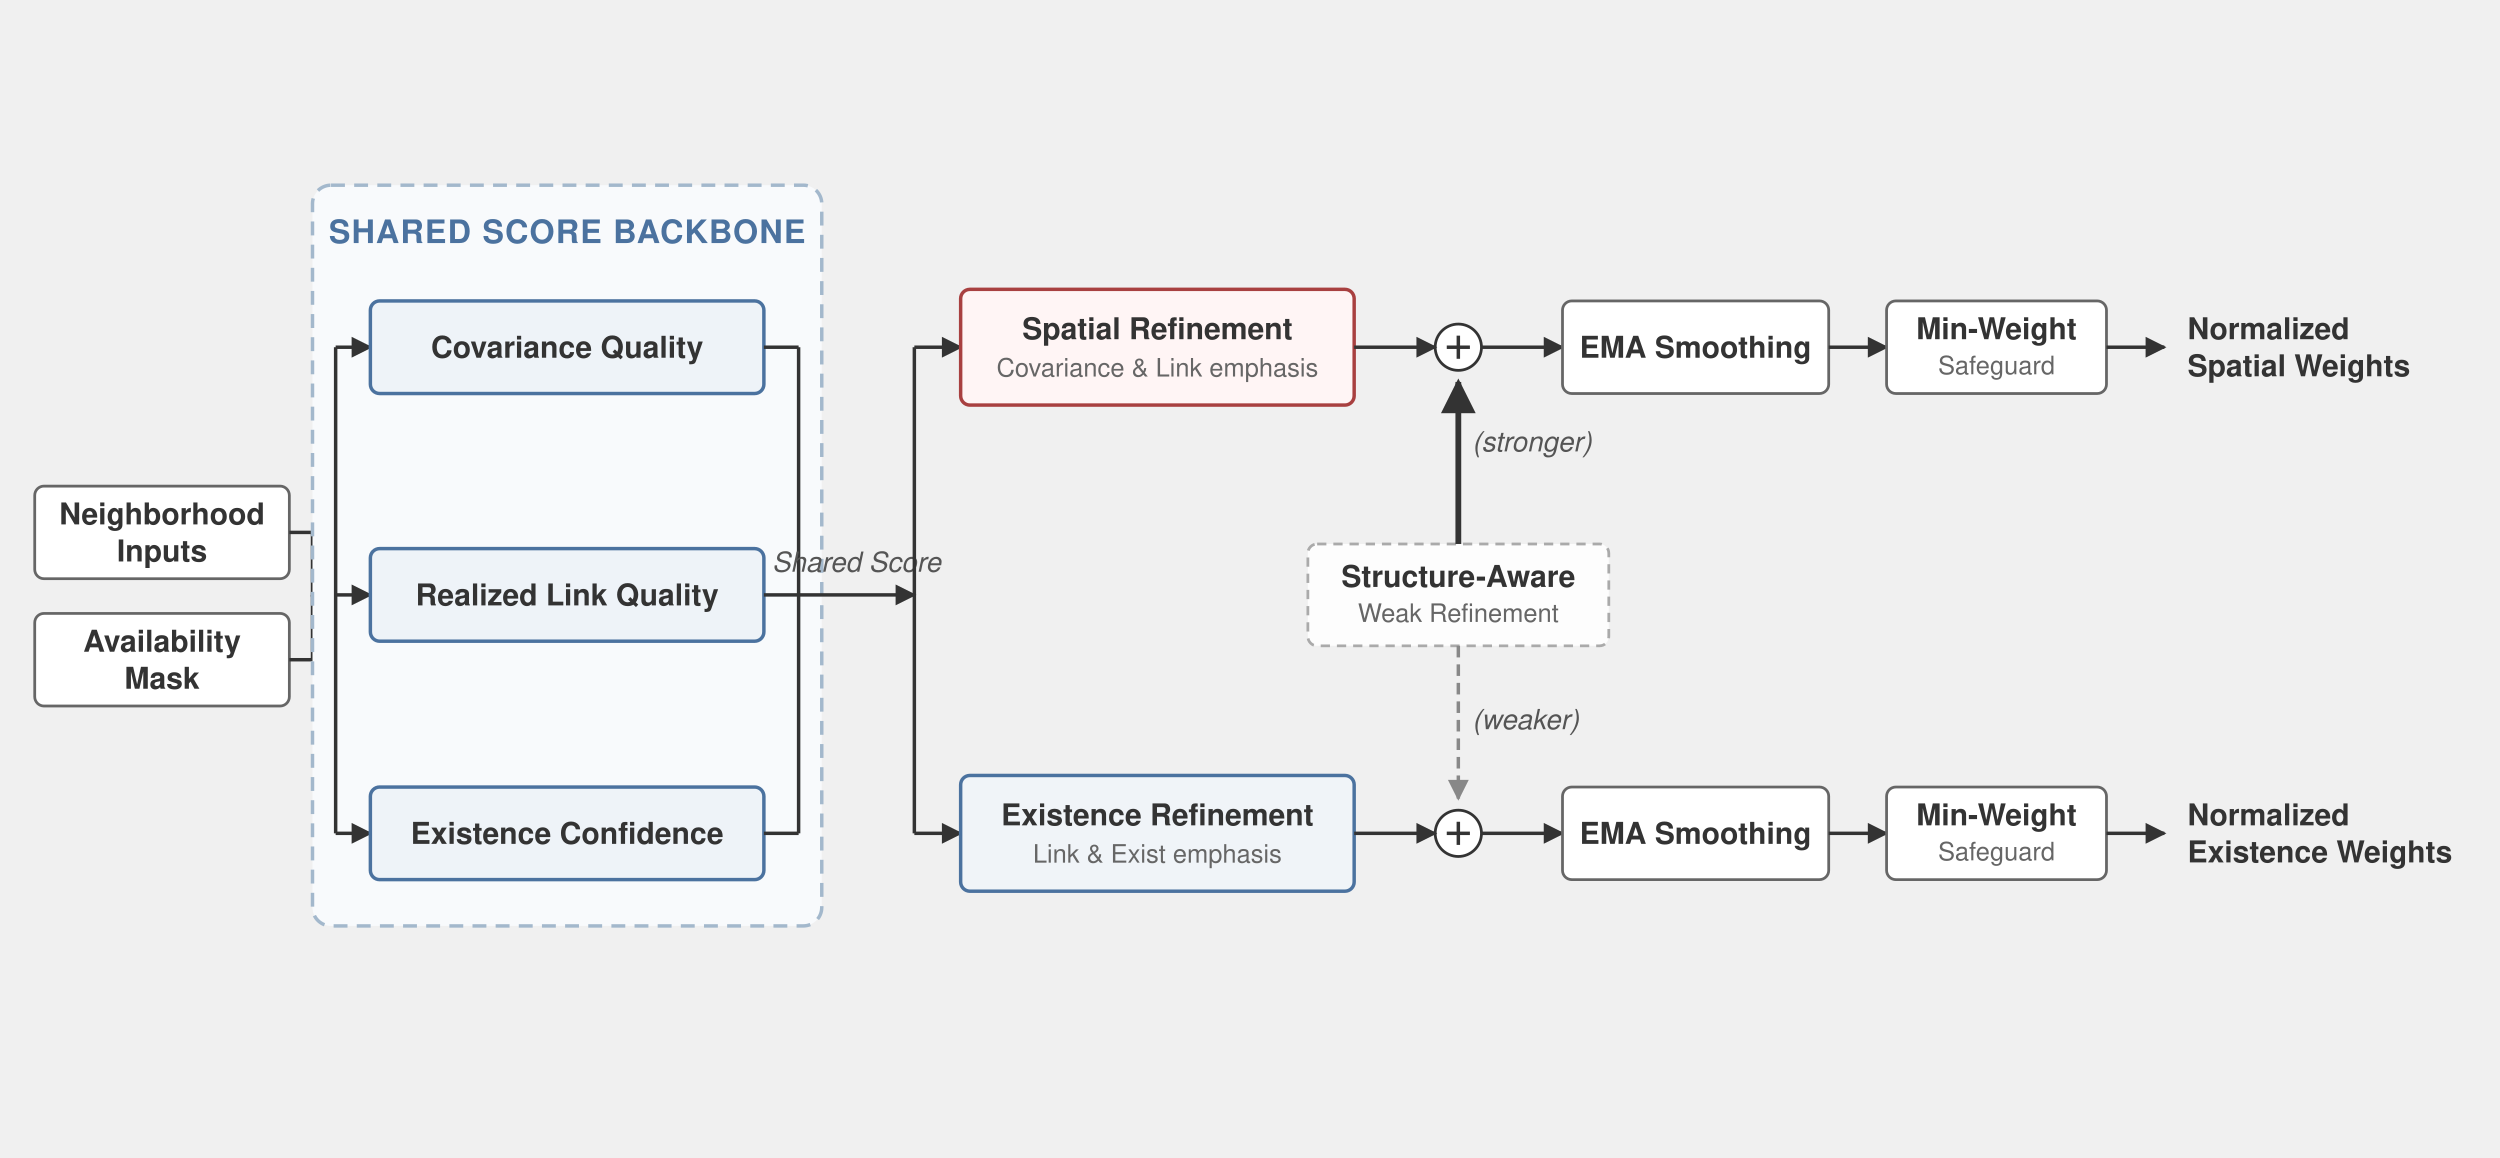
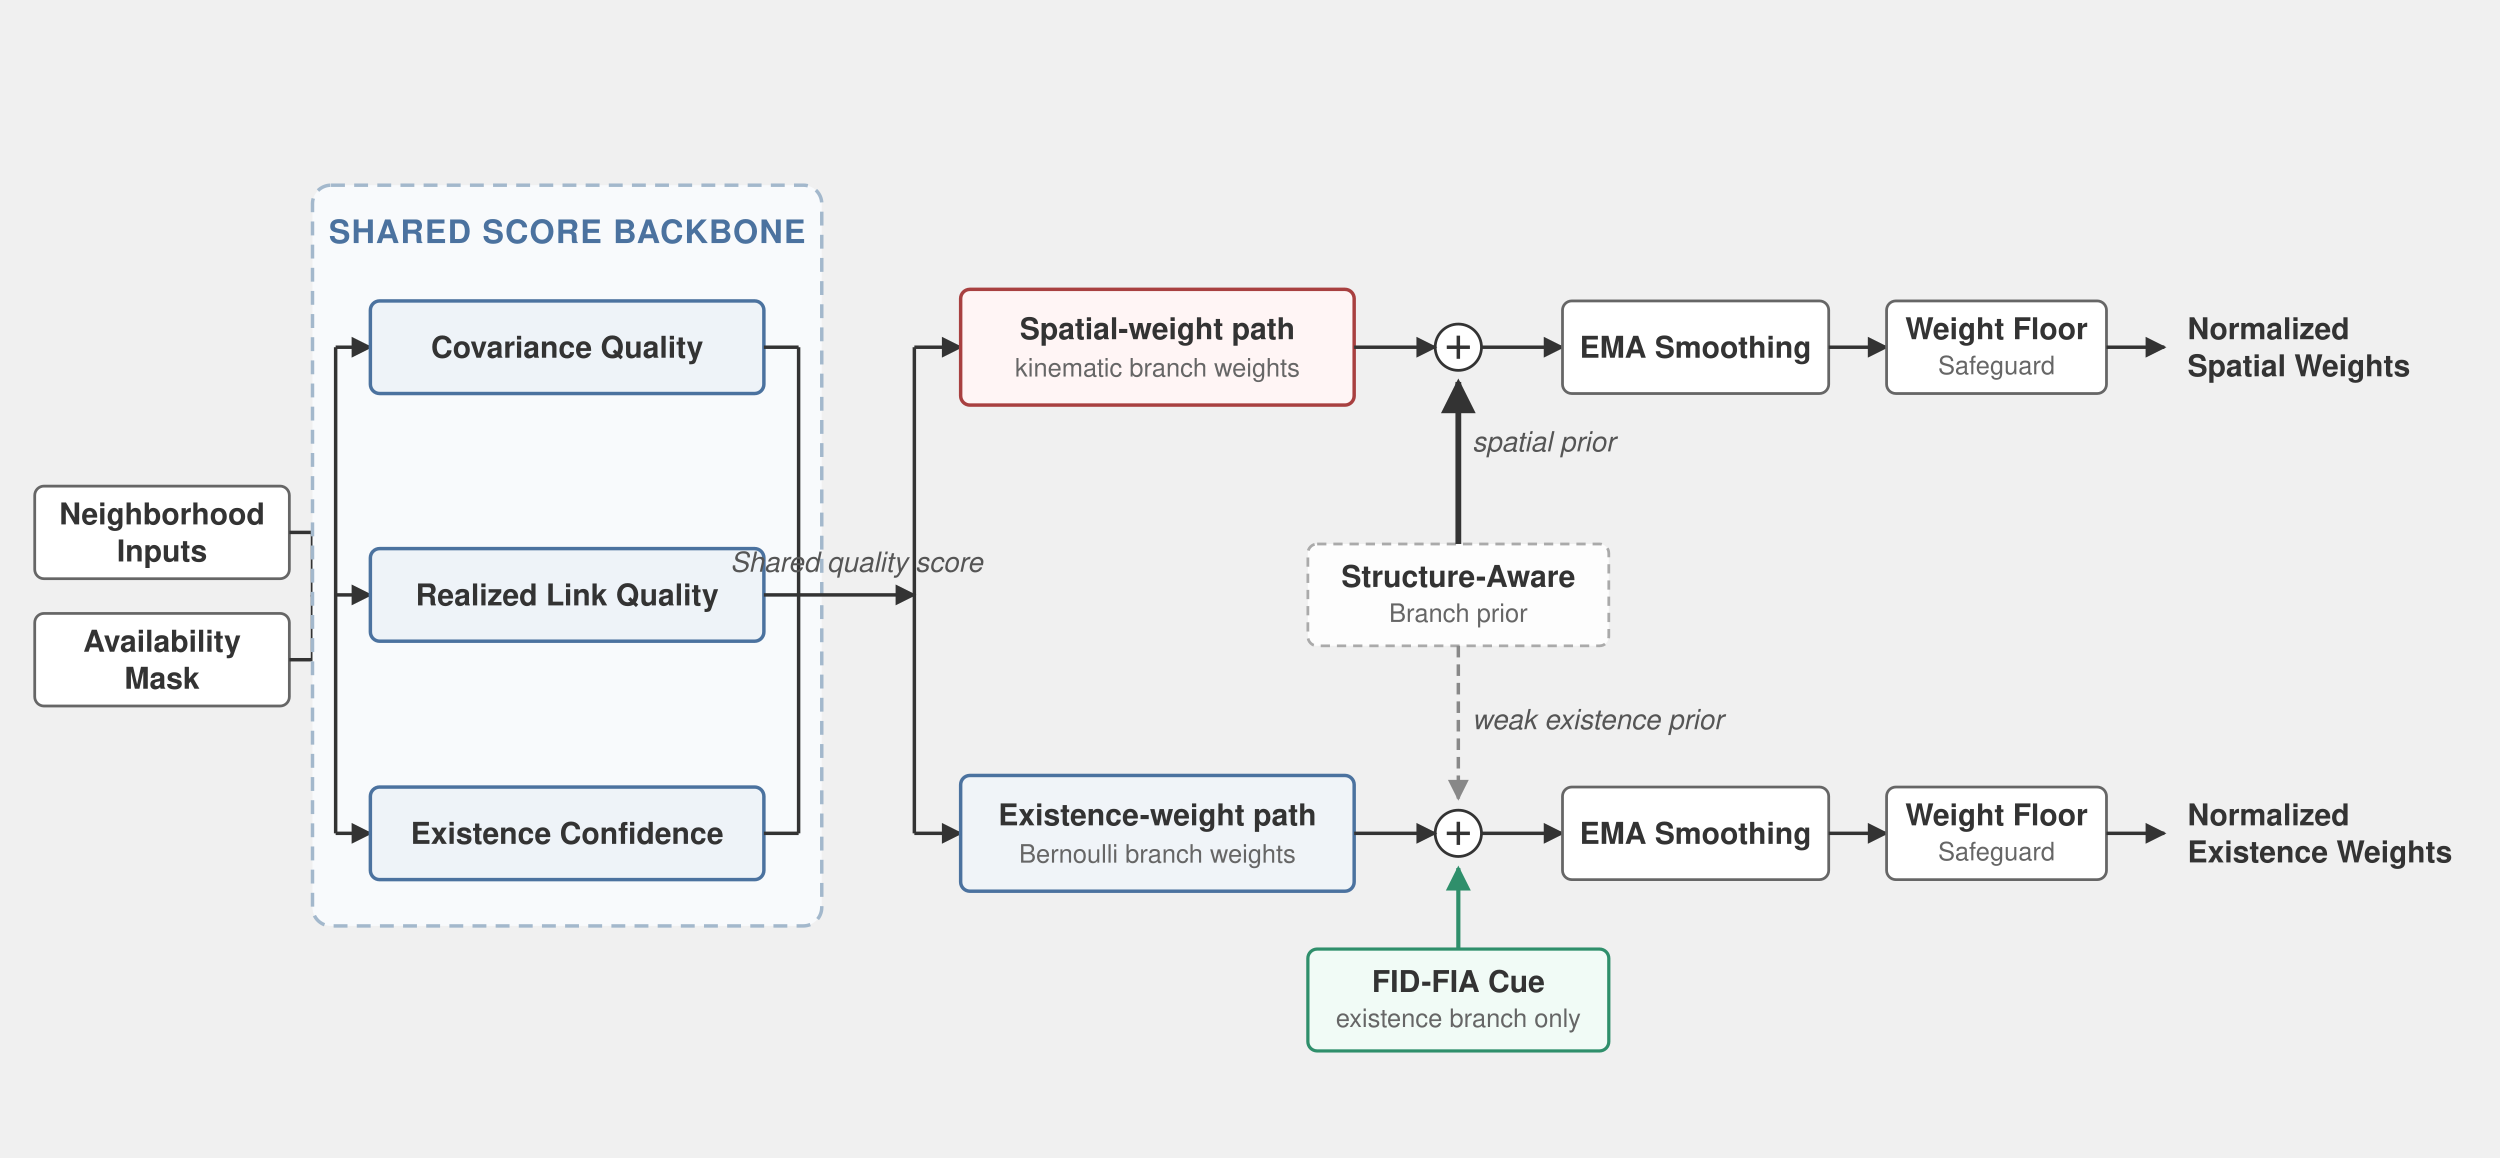
<svg xmlns="http://www.w3.org/2000/svg" viewBox="0 0 1080 500" width="100%" height="100%" style="background-color: #ffffff; font-family: 'Helvetica Neue', Helvetica, Arial, sans-serif;">
  <defs>
    <marker id="arrow" viewBox="0 0 10 10" refX="9" refY="5" markerWidth="6" markerHeight="6" orient="auto">
      <path d="M 0 0 L 10 5 L 0 10 z" fill="#333333" />
    </marker>
    <marker id="arrow-dashed" viewBox="0 0 10 10" refX="9" refY="5" markerWidth="6" markerHeight="6" orient="auto">
      <path d="M 0 0 L 10 5 L 0 10 z" fill="#888888" />
+     </marker>
+     <marker id="arrow-fid" viewBox="0 0 10 10" refX="9" refY="5" markerWidth="6" markerHeight="6" orient="auto">
+       <path d="M 0 0 L 10 5 L 0 10 z" fill="#2f8f6b" />
    </marker>
  </defs>
  <style>
    /* Box Styles */
    .box-input { fill: #ffffff; stroke: #666666; stroke-width: 1.2; }
    .box-backbone-bg { fill: #f8fafc; stroke: #a3b8cc; stroke-width: 1.5; stroke-dasharray: 6,4; }
    .box-core { fill: #eef3f8; stroke: #4b729f; stroke-width: 1.5; }
    .box-spat { fill: #fff5f5; stroke: #a84040; stroke-width: 1.5; }
    .box-exist { fill: #f0f4f8; stroke: #4b729f; stroke-width: 1.5; }
    .box-weak { fill: #fdfdfd; stroke: #aaaaaa; stroke-width: 1.2; stroke-dasharray: 4,3; }
+     .box-fid { fill: #f1fbf6; stroke: #2f8f6b; stroke-width: 1.4; }
    .box-post { fill: #ffffff; stroke: #666666; stroke-width: 1.2; }
    
    /* Line Styles */
    .line-solid { stroke: #333333; stroke-width: 1.5; fill: none; }
    .line-strong { stroke: #333333; stroke-width: 2.5; fill: none; }
    .line-weak { stroke: #888888; stroke-width: 1.5; stroke-dasharray: 5,3; fill: none; }
+     .line-fid { stroke: #2f8f6b; stroke-width: 1.8; fill: none; }
    
    /* Typography */
    .txt-title { font-size: 14px; font-weight: bold; fill: #4b729f; letter-spacing: 0.5px; }
    .txt-main { font-size: 13px; font-weight: bold; fill: #333333; text-anchor: middle; dominant-baseline: middle; }
    .txt-sub { font-size: 11px; font-weight: normal; fill: #666666; text-anchor: middle; dominant-baseline: middle; }
    .txt-label { font-size: 12px; font-style: italic; fill: #555555; }
    .txt-output { font-size: 13px; font-weight: bold; fill: #333333; text-anchor: start; dominant-baseline: middle; }
    
    /* Mixer Nodes */
    .mixer-circle { fill: #ffffff; stroke: #333333; stroke-width: 1.2; }
  </style>
  <rect x="15" y="210" width="110" height="40" rx="4" class="box-input" />
  <text x="70" y="222" class="txt-main">Neighborhood</text>
  <text x="70" y="238" class="txt-main">Inputs</text>
  <rect x="15" y="265" width="110" height="40" rx="4" class="box-input" />
  <text x="70" y="277" class="txt-main">Availability</text>
  <text x="70" y="293" class="txt-main">Mask</text>
  <path d="M 125 230 L 135 230 L 135 257 L 145 257" class="line-solid" />
  <path d="M 125 285 L 135 285 L 135 257" class="line-solid" />
  <rect x="135" y="80" width="220" height="320" rx="8" class="box-backbone-bg" />
  <text x="245" y="105" class="txt-title" text-anchor="middle">SHARED SCORE BACKBONE</text>
  <line x1="145" y1="150" x2="145" y2="360" class="line-solid" />
  <line x1="145" y1="150" x2="160" y2="150" class="line-solid" marker-end="url(#arrow)" />
  <line x1="145" y1="257" x2="160" y2="257" class="line-solid" marker-end="url(#arrow)" />
  <line x1="145" y1="360" x2="160" y2="360" class="line-solid" marker-end="url(#arrow)" />
  <rect x="160" y="130" width="170" height="40" rx="4" class="box-core" />
  <text x="245" y="150" class="txt-main">Covariance Quality</text>
  <rect x="160" y="237" width="170" height="40" rx="4" class="box-core" />
  <text x="245" y="257" class="txt-main">Realized Link Quality</text>
  <rect x="160" y="340" width="170" height="40" rx="4" class="box-core" />
  <text x="245" y="360" class="txt-main">Existence Confidence</text>
  <line x1="330" y1="150" x2="345" y2="150" class="line-solid" />
  <line x1="330" y1="257" x2="345" y2="257" class="line-solid" />
  <line x1="330" y1="360" x2="345" y2="360" class="line-solid" />
  <line x1="345" y1="150" x2="345" y2="360" class="line-solid" />
  <line x1="345" y1="257" x2="395" y2="257" class="line-solid" marker-end="url(#arrow)" />
-   <text x="370" y="247" class="txt-label" text-anchor="middle">Shared Score</text>
+   <text x="370" y="247" class="txt-label" text-anchor="middle">Shared quality score</text>
  <line x1="395" y1="150" x2="395" y2="360" class="line-solid" />
  <line x1="395" y1="150" x2="415" y2="150" class="line-solid" marker-end="url(#arrow)" />
  <line x1="395" y1="360" x2="415" y2="360" class="line-solid" marker-end="url(#arrow)" />
  <rect x="415" y="125" width="170" height="50" rx="4" class="box-spat" />
-   <text x="500" y="142" class="txt-main">Spatial Refinement</text>
-   <text x="500" y="159" class="txt-sub">Covariance &amp; Link emphasis</text>
+   <text x="500" y="142" class="txt-main">Spatial-weight path</text>
+   <text x="500" y="159" class="txt-sub">kinematic branch weights</text>
  <rect x="415" y="335" width="170" height="50" rx="4" class="box-exist" />
-   <text x="500" y="352" class="txt-main">Existence Refinement</text>
-   <text x="500" y="369" class="txt-sub">Link &amp; Exist emphasis</text>
+   <text x="500" y="352" class="txt-main">Existence-weight path</text>
+   <text x="500" y="369" class="txt-sub">Bernoulli branch weights</text>
  <rect x="565" y="235" width="130" height="44" rx="4" class="box-weak" />
  <text x="630" y="249" class="txt-main" fill="#555555">Structure-Aware</text>
-   <text x="630" y="265" class="txt-sub">Weak Refinement</text>
+   <text x="630" y="265" class="txt-sub">Branch prior</text>
  <circle cx="630" cy="150" r="10" class="mixer-circle" />
  <path d="M 625 150 L 635 150 M 630 145 L 630 155" class="line-solid" />
  <circle cx="630" cy="360" r="10" class="mixer-circle" />
  <path d="M 625 360 L 635 360 M 630 355 L 630 365" class="line-solid" />
  <line x1="585" y1="150" x2="620" y2="150" class="line-solid" marker-end="url(#arrow)" />
  <line x1="585" y1="360" x2="620" y2="360" class="line-solid" marker-end="url(#arrow)" />
  <line x1="630" y1="235" x2="630" y2="165" class="line-strong" marker-end="url(#arrow)" />
-   <text x="636" y="195" class="txt-label" text-anchor="start">(stronger)</text>
+   <text x="636" y="195" class="txt-label" text-anchor="start">spatial prior</text>
  <line x1="630" y1="279" x2="630" y2="345" class="line-weak" marker-end="url(#arrow-dashed)" />
-   <text x="636" y="315" class="txt-label" fill="#888888" text-anchor="start">(weaker)</text>
+   <text x="636" y="315" class="txt-label" fill="#888888" text-anchor="start">weak existence prior</text>
+   <rect x="565" y="410" width="130" height="44" rx="4" class="box-fid" />
+   <text x="630" y="424" class="txt-main" fill="#2f8f6b">FID-FIA Cue</text>
+   <text x="630" y="440" class="txt-sub">existence branch only</text>
+   <line x1="630" y1="410" x2="630" y2="375" class="line-fid" marker-end="url(#arrow-fid)" />
  <line x1="640" y1="150" x2="675" y2="150" class="line-solid" marker-end="url(#arrow)" />
  <rect x="675" y="130" width="115" height="40" rx="4" class="box-post" />
  <text x="732.5" y="150" class="txt-main">EMA Smoothing</text>
  <line x1="790" y1="150" x2="815" y2="150" class="line-solid" marker-end="url(#arrow)" />
  <rect x="815" y="130" width="95" height="40" rx="4" class="box-post" />
-   <text x="862.5" y="142" class="txt-main">Min-Weight</text>
+   <text x="862.5" y="142" class="txt-main">Weight Floor</text>
  <text x="862.5" y="158" class="txt-sub">Safeguard</text>
  <line x1="640" y1="360" x2="675" y2="360" class="line-solid" marker-end="url(#arrow)" />
  <rect x="675" y="340" width="115" height="40" rx="4" class="box-post" />
  <text x="732.5" y="360" class="txt-main">EMA Smoothing</text>
  <line x1="790" y1="360" x2="815" y2="360" class="line-solid" marker-end="url(#arrow)" />
  <rect x="815" y="340" width="95" height="40" rx="4" class="box-post" />
-   <text x="862.5" y="352" class="txt-main">Min-Weight</text>
+   <text x="862.5" y="352" class="txt-main">Weight Floor</text>
  <text x="862.5" y="368" class="txt-sub">Safeguard</text>
  <line x1="910" y1="150" x2="935" y2="150" class="line-solid" marker-end="url(#arrow)" />
  <text x="945" y="142" class="txt-output">Normalized</text>
  <text x="945" y="158" class="txt-output" fill="#a84040">Spatial Weights</text>
  <line x1="910" y1="360" x2="935" y2="360" class="line-solid" marker-end="url(#arrow)" />
  <text x="945" y="352" class="txt-output">Normalized</text>
  <text x="945" y="368" class="txt-output" fill="#4b729f">Existence Weights</text>
</svg>
